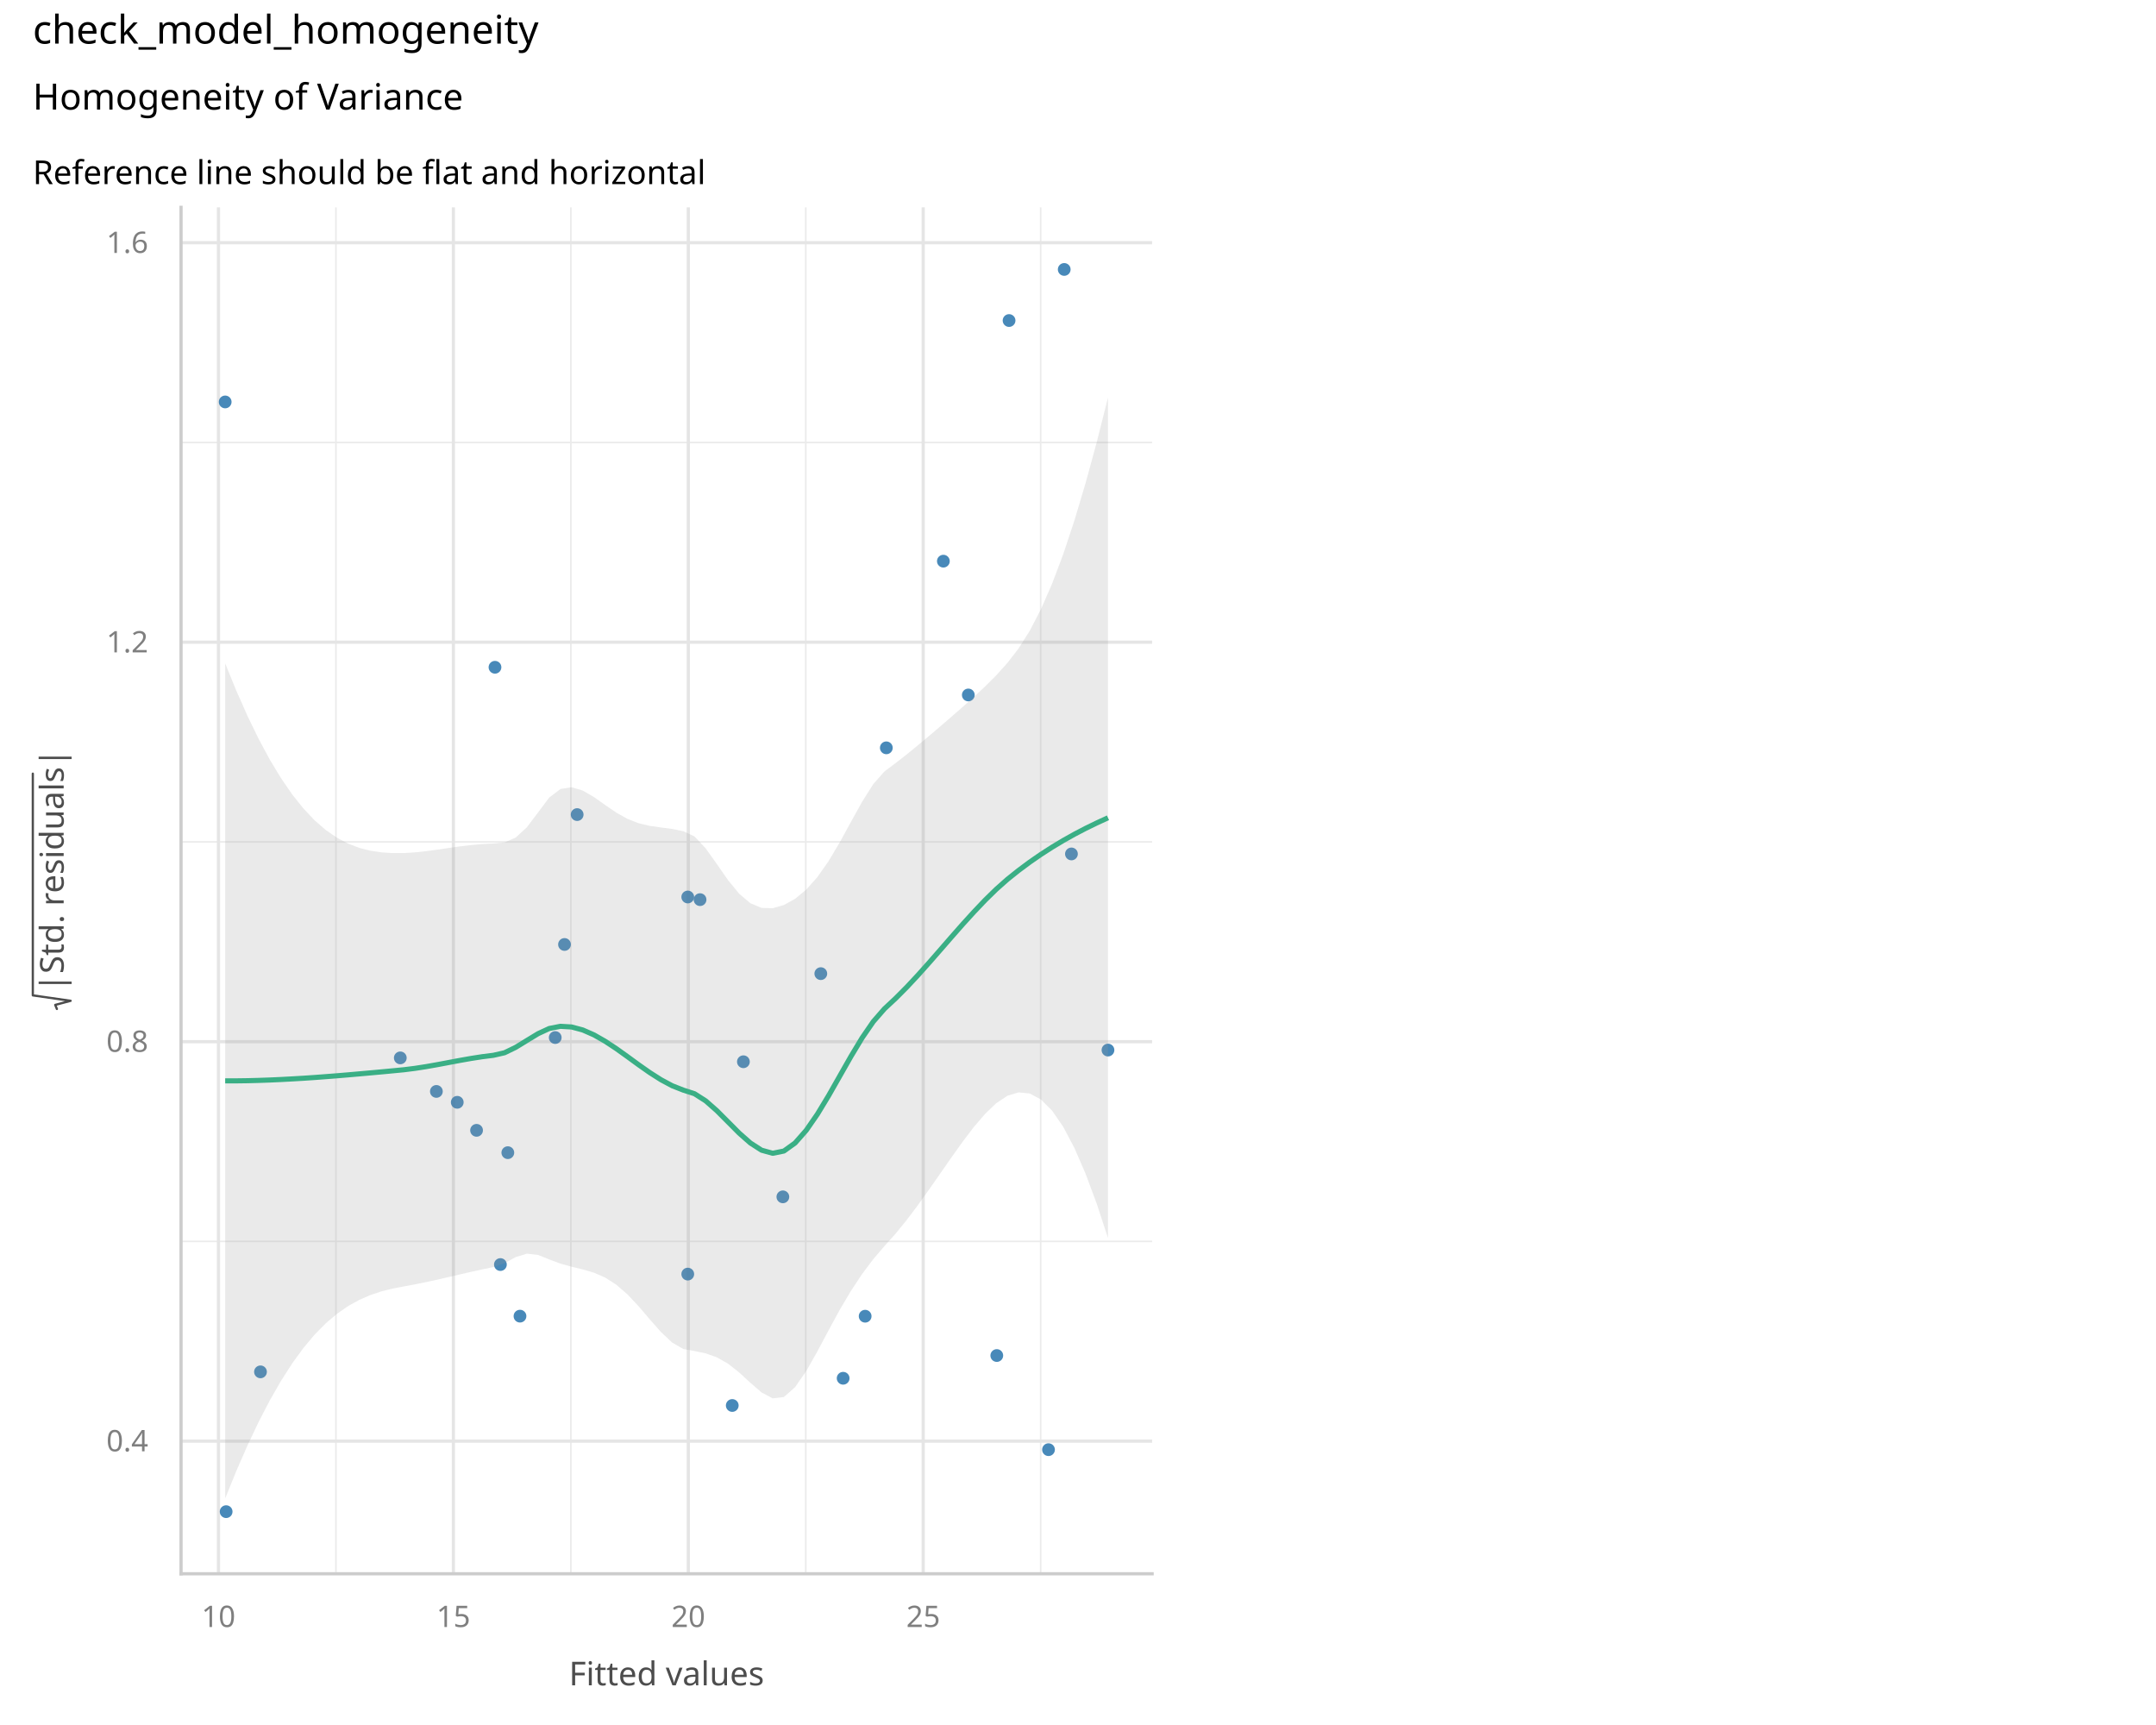
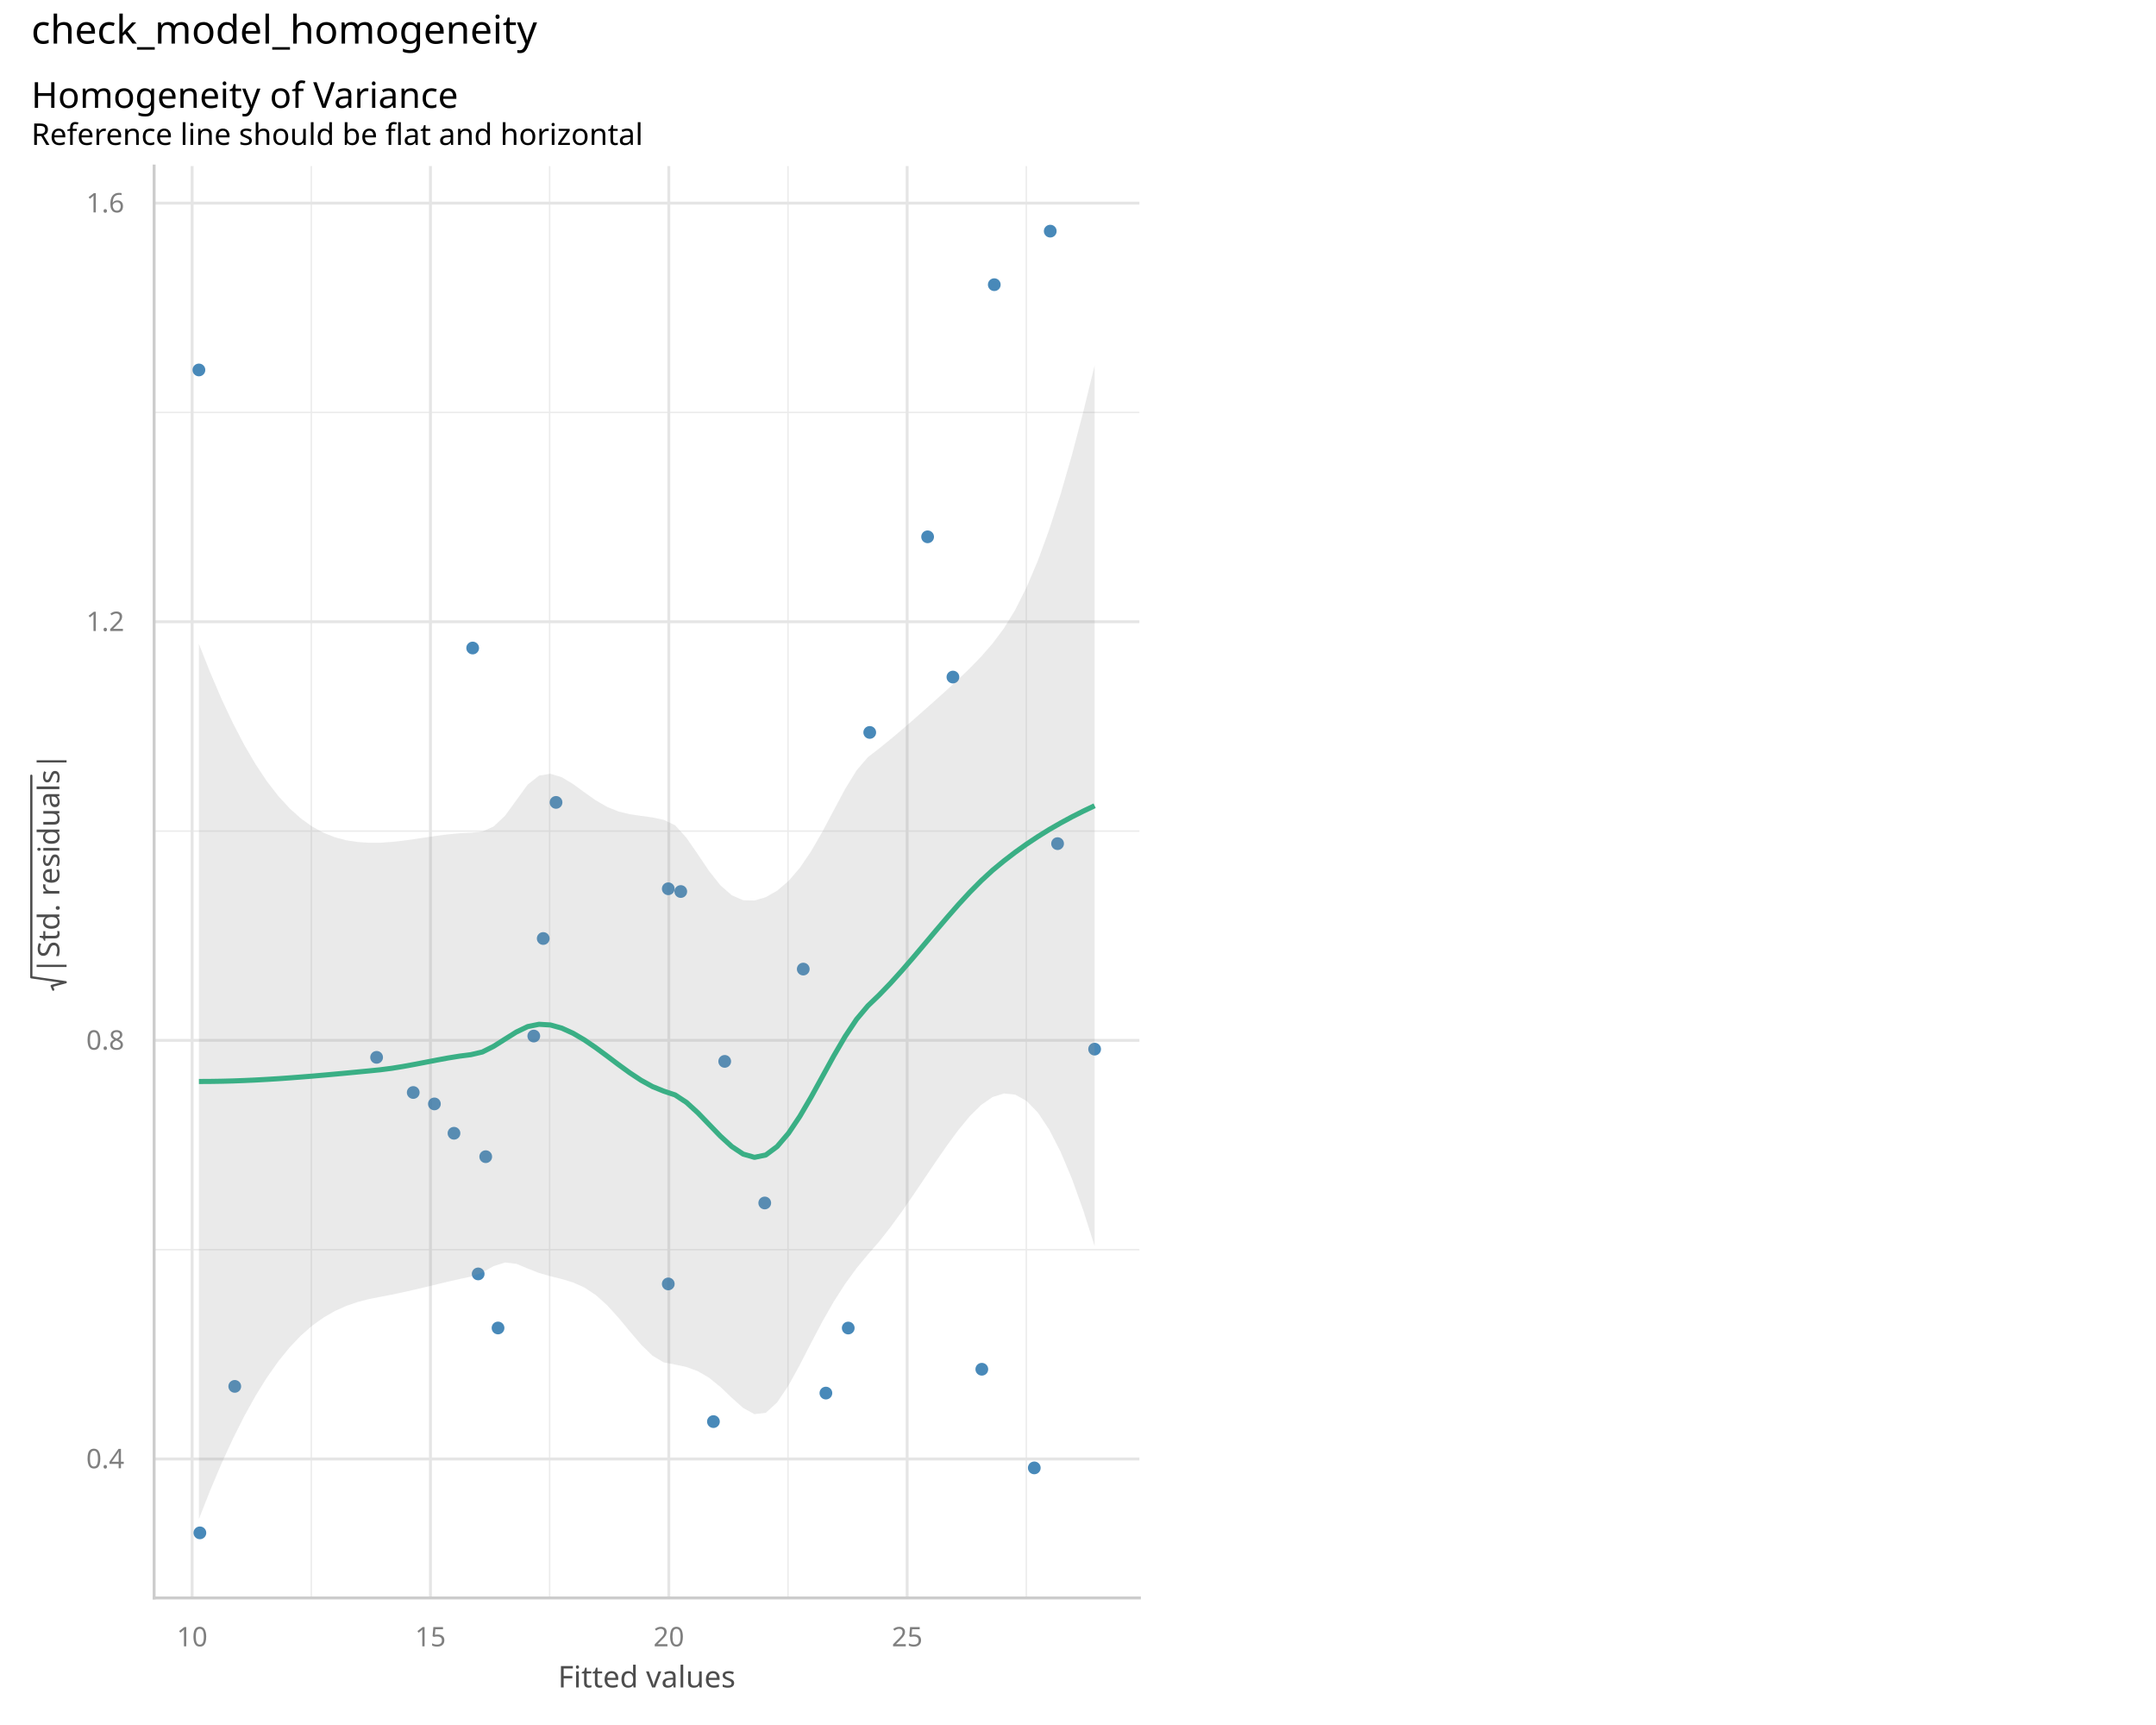
<svg xmlns="http://www.w3.org/2000/svg" class="svglite" data-engine-version="2.0" width="720.00pt" height="576.00pt" viewBox="0 0 720.00 576.00">
  <defs>
    <style type="text/css">
    .svglite line, .svglite polyline, .svglite polygon, .svglite path, .svglite rect, .svglite circle {
      fill: none;
      stroke: #000000;
      stroke-linecap: round;
      stroke-linejoin: round;
      stroke-miterlimit: 10.00;
    }
  </style>
  </defs>
  <rect width="100%" height="100%" style="stroke: none; fill: #FFFFFF;" />
  <defs>
    <clipPath id="cpMC4wMHw3MjAuMDB8MC4wMHw1NzYuMDA=">
      <rect x="0.00" y="0.00" width="720.00" height="576.00" />
    </clipPath>
  </defs>
  <g clip-path="url(#cpMC4wMHw3MjAuMDB8MC4wMHw1NzYuMDA=)">
-     <rect x="0.00" y="0.00" width="720.00" height="576.00" style="stroke-width: 1.07; stroke: #FFFFFF; fill: #FFFFFF;" />
+     <rect x="0" y="0.00" width="720.00" height="576.00" style="stroke-width: 1.07; stroke: #FFFFFF; fill: #FFFFFF;" />
  </g>
  <defs>
-     <clipPath id="cpNjAuNDZ8NzE0LjUyfDY5LjIzfDUyNS41MA==">
-       <rect x="60.46" y="69.23" width="654.06" height="456.27" />
+     <clipPath id="cpNTEuNDd8NzE0LjUyfDU1LjQ0fDUzMy41OA==">
+       <rect x="51.47" y="55.44" width="663.05" height="478.13" />
    </clipPath>
  </defs>
-   <g clip-path="url(#cpNjAuNDZ8NzE0LjUyfDY5LjIzfDUyNS41MA==)">
+   <g clip-path="url(#cpNTEuNDd8NzE0LjUyfDU1LjQ0fDUzMy41OA==)">
</g>
  <g clip-path="url(#cpMC4wMHw3MjAuMDB8MC4wMHw1NzYuMDA=)">
</g>
  <defs>
-     <clipPath id="cpNS40OHwzOTAuMjN8MjIuNzh8NTcwLjUy">
-       <rect x="5.48" y="22.78" width="384.75" height="547.74" />
+     <clipPath id="cpNS40OHwzODUuNDl8MjIuNzh8NTcwLjUy">
+       <rect x="5.48" y="22.78" width="380.01" height="547.74" />
    </clipPath>
  </defs>
-   <g clip-path="url(#cpNS40OHwzOTAuMjN8MjIuNzh8NTcwLjUy)">
-     <rect x="5.48" y="22.78" width="384.75" height="547.74" style="stroke-width: 1.07; stroke: #FFFFFF; fill: #FFFFFF;" />
+   <g clip-path="url(#cpNS40OHwzODUuNDl8MjIuNzh8NTcwLjUy)">
+     <rect x="5.48" y="22.78" width="380.01" height="547.74" style="stroke-width: 0.97; stroke: #FFFFFF; fill: #FFFFFF;" />
  </g>
  <g clip-path="url(#cpMC4wMHw3MjAuMDB8MC4wMHw1NzYuMDA=)">
</g>
  <defs>
-     <clipPath id="cpNjAuNDZ8Mzg0Ljc1fDY5LjIzfDUyNS41MA==">
-       <rect x="60.46" y="69.23" width="324.29" height="456.27" />
+     <clipPath id="cpNTEuNDd8MzgwLjUxfDU1LjQ0fDUzMy41OA==">
+       <rect x="51.47" y="55.44" width="329.03" height="478.13" />
    </clipPath>
  </defs>
-   <g clip-path="url(#cpNjAuNDZ8Mzg0Ljc1fDY5LjIzfDUyNS41MA==)">
-     <rect x="60.46" y="69.23" width="324.29" height="456.27" style="stroke-width: 1.07; stroke: none; fill: #FFFFFF;" />
-     <polyline points="60.46,414.52 384.75,414.52 " style="stroke-width: 0.53; stroke: #EBEBEB; stroke-linecap: butt;" />
-     <polyline points="60.46,281.13 384.75,281.13 " style="stroke-width: 0.53; stroke: #EBEBEB; stroke-linecap: butt;" />
-     <polyline points="60.46,147.74 384.75,147.74 " style="stroke-width: 0.53; stroke: #EBEBEB; stroke-linecap: butt;" />
-     <polyline points="112.18,525.50 112.18,69.23 " style="stroke-width: 0.53; stroke: #EBEBEB; stroke-linecap: butt;" />
-     <polyline points="190.63,525.50 190.63,69.23 " style="stroke-width: 0.53; stroke: #EBEBEB; stroke-linecap: butt;" />
-     <polyline points="269.08,525.50 269.08,69.23 " style="stroke-width: 0.53; stroke: #EBEBEB; stroke-linecap: butt;" />
-     <polyline points="347.53,525.50 347.53,69.23 " style="stroke-width: 0.53; stroke: #EBEBEB; stroke-linecap: butt;" />
-     <polyline points="60.46,481.22 384.75,481.22 " style="stroke-width: 1.07; stroke: #E5E5E5; stroke-linecap: butt;" />
-     <polyline points="60.46,347.83 384.75,347.83 " style="stroke-width: 1.07; stroke: #E5E5E5; stroke-linecap: butt;" />
-     <polyline points="60.46,214.44 384.75,214.44 " style="stroke-width: 1.07; stroke: #E5E5E5; stroke-linecap: butt;" />
-     <polyline points="60.46,81.04 384.75,81.04 " style="stroke-width: 1.07; stroke: #E5E5E5; stroke-linecap: butt;" />
-     <polyline points="72.96,525.50 72.96,69.23 " style="stroke-width: 1.07; stroke: #E5E5E5; stroke-linecap: butt;" />
-     <polyline points="151.41,525.50 151.41,69.23 " style="stroke-width: 1.07; stroke: #E5E5E5; stroke-linecap: butt;" />
-     <polyline points="229.86,525.50 229.86,69.23 " style="stroke-width: 1.07; stroke: #E5E5E5; stroke-linecap: butt;" />
-     <polyline points="308.31,525.50 308.31,69.23 " style="stroke-width: 1.07; stroke: #E5E5E5; stroke-linecap: butt;" />
-     <circle cx="274.11" cy="325.11" r="2.13" style="stroke-width: 0.00; stroke: none; fill: #1B6CA8; fill-opacity: 0.80;" />
-     <circle cx="261.44" cy="399.64" r="2.13" style="stroke-width: 0.00; stroke: none; fill: #1B6CA8; fill-opacity: 0.80;" />
-     <circle cx="323.37" cy="232.06" r="2.13" style="stroke-width: 0.00; stroke: none; fill: #1B6CA8; fill-opacity: 0.80;" />
-     <circle cx="244.54" cy="469.31" r="2.13" style="stroke-width: 0.00; stroke: none; fill: #1B6CA8; fill-opacity: 0.80;" />
-     <circle cx="185.42" cy="346.45" r="2.13" style="stroke-width: 0.00; stroke: none; fill: #1B6CA8; fill-opacity: 0.80;" />
-     <circle cx="233.78" cy="300.40" r="2.13" style="stroke-width: 0.00; stroke: none; fill: #1B6CA8; fill-opacity: 0.80;" />
-     <circle cx="159.15" cy="377.43" r="2.13" style="stroke-width: 0.00; stroke: none; fill: #1B6CA8; fill-opacity: 0.80;" />
-     <circle cx="288.92" cy="439.50" r="2.13" style="stroke-width: 0.00; stroke: none; fill: #1B6CA8; fill-opacity: 0.80;" />
-     <circle cx="281.57" cy="460.22" r="2.13" style="stroke-width: 0.00; stroke: none; fill: #1B6CA8; fill-opacity: 0.80;" />
-     <circle cx="229.68" cy="425.44" r="2.13" style="stroke-width: 0.00; stroke: none; fill: #1B6CA8; fill-opacity: 0.80;" />
-     <circle cx="229.68" cy="299.52" r="2.13" style="stroke-width: 0.00; stroke: none; fill: #1B6CA8; fill-opacity: 0.80;" />
-     <circle cx="152.70" cy="368.07" r="2.13" style="stroke-width: 0.00; stroke: none; fill: #1B6CA8; fill-opacity: 0.80;" />
-     <circle cx="169.59" cy="384.89" r="2.13" style="stroke-width: 0.00; stroke: none; fill: #1B6CA8; fill-opacity: 0.80;" />
-     <circle cx="167.11" cy="422.25" r="2.13" style="stroke-width: 0.00; stroke: none; fill: #1B6CA8; fill-opacity: 0.80;" />
-     <circle cx="86.99" cy="458.08" r="2.13" style="stroke-width: 0.00; stroke: none; fill: #1B6CA8; fill-opacity: 0.80;" />
-     <circle cx="75.52" cy="504.76" r="2.13" style="stroke-width: 0.00; stroke: none; fill: #1B6CA8; fill-opacity: 0.80;" />
-     <circle cx="75.20" cy="134.21" r="2.13" style="stroke-width: 0.00; stroke: none; fill: #1B6CA8; fill-opacity: 0.80;" />
-     <circle cx="336.98" cy="107.03" r="2.13" style="stroke-width: 0.00; stroke: none; fill: #1B6CA8; fill-opacity: 0.80;" />
-     <circle cx="370.01" cy="350.63" r="2.13" style="stroke-width: 0.00; stroke: none; fill: #1B6CA8; fill-opacity: 0.80;" />
-     <circle cx="355.40" cy="89.97" r="2.13" style="stroke-width: 0.00; stroke: none; fill: #1B6CA8; fill-opacity: 0.80;" />
-     <circle cx="315.04" cy="187.38" r="2.13" style="stroke-width: 0.00; stroke: none; fill: #1B6CA8; fill-opacity: 0.80;" />
-     <circle cx="188.52" cy="315.37" r="2.13" style="stroke-width: 0.00; stroke: none; fill: #1B6CA8; fill-opacity: 0.80;" />
-     <circle cx="192.74" cy="272.00" r="2.13" style="stroke-width: 0.00; stroke: none; fill: #1B6CA8; fill-opacity: 0.80;" />
-     <circle cx="145.73" cy="364.44" r="2.13" style="stroke-width: 0.00; stroke: none; fill: #1B6CA8; fill-opacity: 0.80;" />
-     <circle cx="165.30" cy="222.81" r="2.13" style="stroke-width: 0.00; stroke: none; fill: #1B6CA8; fill-opacity: 0.80;" />
-     <circle cx="350.15" cy="484.06" r="2.13" style="stroke-width: 0.00; stroke: none; fill: #1B6CA8; fill-opacity: 0.80;" />
-     <circle cx="332.88" cy="452.63" r="2.13" style="stroke-width: 0.00; stroke: none; fill: #1B6CA8; fill-opacity: 0.80;" />
-     <circle cx="357.81" cy="285.14" r="2.13" style="stroke-width: 0.00; stroke: none; fill: #1B6CA8; fill-opacity: 0.80;" />
-     <circle cx="173.65" cy="439.48" r="2.13" style="stroke-width: 0.00; stroke: none; fill: #1B6CA8; fill-opacity: 0.80;" />
-     <circle cx="248.26" cy="354.53" r="2.13" style="stroke-width: 0.00; stroke: none; fill: #1B6CA8; fill-opacity: 0.80;" />
-     <circle cx="133.68" cy="353.24" r="2.13" style="stroke-width: 0.00; stroke: none; fill: #1B6CA8; fill-opacity: 0.80;" />
-     <circle cx="295.99" cy="249.71" r="2.13" style="stroke-width: 0.00; stroke: none; fill: #1B6CA8; fill-opacity: 0.80;" />
-     <polygon points="75.20,221.51 78.93,230.66 82.66,239.08 86.39,246.76 90.12,253.69 93.86,259.86 97.59,265.28 101.32,269.95 105.05,273.90 108.78,277.14 112.51,279.72 116.25,281.69 119.98,283.12 123.71,284.07 127.44,284.62 131.17,284.86 134.91,284.85 138.64,284.61 142.37,284.20 146.10,283.70 149.83,283.15 153.56,282.63 157.30,282.18 161.03,281.84 164.76,281.66 168.49,281.29 172.22,279.68 175.95,276.24 179.69,271.29 183.42,266.32 187.15,263.46 190.88,262.87 194.61,263.97 198.35,266.15 202.08,268.79 205.81,271.34 209.54,273.43 213.27,274.89 217.00,275.77 220.74,276.30 224.47,276.79 228.20,277.56 231.93,279.29 235.66,283.28 239.40,288.52 243.13,293.89 246.86,298.44 250.59,301.60 254.32,303.16 258.05,303.27 261.79,302.19 265.52,300.13 269.25,297.05 272.98,292.85 276.71,287.54 280.44,281.27 284.18,274.45 287.91,267.71 291.64,261.81 295.37,257.60 299.10,254.80 302.84,251.88 306.57,248.83 310.30,245.71 314.03,242.53 317.76,239.31 321.49,236.05 325.23,232.71 328.96,229.24 332.69,225.50 336.42,221.37 340.15,216.54 343.89,210.62 347.62,203.44 351.35,194.91 355.08,185.02 358.81,173.78 362.54,161.28 366.28,147.58 370.01,132.75 370.01,413.39 366.28,402.00 362.54,391.95 358.81,383.34 355.08,376.28 351.35,370.86 347.62,367.14 343.89,365.13 340.15,364.76 336.42,365.89 332.69,368.38 328.96,371.95 325.23,376.32 321.49,381.22 317.76,386.44 314.03,391.80 310.30,397.15 306.57,402.37 302.84,407.32 299.10,411.92 295.37,416.08 291.64,420.44 287.91,425.40 284.18,431.04 280.44,437.35 276.71,444.20 272.98,451.22 269.25,457.80 265.52,463.18 261.79,466.49 258.05,466.93 254.32,464.95 250.59,461.73 246.86,458.29 243.13,455.35 239.40,453.23 235.66,451.91 231.93,451.13 228.20,450.45 224.47,448.29 220.74,444.79 217.00,440.55 213.27,436.18 209.54,432.21 205.81,428.97 202.08,426.59 198.35,424.97 194.61,423.88 190.88,422.97 187.15,421.94 183.42,420.54 179.69,419.04 175.95,418.61 172.22,419.76 168.49,421.78 164.76,423.10 161.03,423.86 157.30,424.69 153.56,425.55 149.83,426.42 146.10,427.28 142.37,428.09 138.64,428.85 134.91,429.55 131.17,430.26 127.44,431.19 123.71,432.43 119.98,434.05 116.25,436.12 112.51,438.72 108.78,441.88 105.05,445.67 101.32,450.12 97.59,455.24 93.86,461.06 90.12,467.57 86.39,474.76 82.66,482.63 78.93,491.16 75.20,500.34 " style="stroke-width: 0.00; stroke: none; stroke-linecap: butt; fill: #999999; fill-opacity: 0.20;" />
-     <polyline points="75.20,221.51 78.93,230.66 82.66,239.08 86.39,246.76 90.12,253.69 93.86,259.86 97.59,265.28 101.32,269.95 105.05,273.90 108.78,277.14 112.51,279.72 116.25,281.69 119.98,283.12 123.71,284.07 127.44,284.62 131.17,284.86 134.91,284.85 138.64,284.61 142.37,284.20 146.10,283.70 149.83,283.15 153.56,282.63 157.30,282.18 161.03,281.84 164.76,281.66 168.49,281.29 172.22,279.68 175.95,276.24 179.69,271.29 183.42,266.32 187.15,263.46 190.88,262.87 194.61,263.97 198.35,266.15 202.08,268.79 205.81,271.34 209.54,273.43 213.27,274.89 217.00,275.77 220.74,276.30 224.47,276.79 228.20,277.56 231.93,279.29 235.66,283.28 239.40,288.52 243.13,293.89 246.86,298.44 250.59,301.60 254.32,303.16 258.05,303.27 261.79,302.19 265.52,300.13 269.25,297.05 272.98,292.85 276.71,287.54 280.44,281.27 284.18,274.45 287.91,267.71 291.64,261.81 295.37,257.60 299.10,254.80 302.84,251.88 306.57,248.83 310.30,245.71 314.03,242.53 317.76,239.31 321.49,236.05 325.23,232.71 328.96,229.24 332.69,225.50 336.42,221.37 340.15,216.54 343.89,210.62 347.62,203.44 351.35,194.91 355.08,185.02 358.81,173.78 362.54,161.28 366.28,147.58 370.01,132.75 " style="stroke-width: 1.71; stroke: none; stroke-linecap: butt;" />
-     <polyline points="370.01,413.39 366.28,402.00 362.54,391.95 358.81,383.34 355.08,376.28 351.35,370.86 347.62,367.14 343.89,365.13 340.15,364.76 336.42,365.89 332.69,368.38 328.96,371.95 325.23,376.32 321.49,381.22 317.76,386.44 314.03,391.80 310.30,397.15 306.57,402.37 302.84,407.32 299.10,411.92 295.37,416.08 291.64,420.44 287.91,425.40 284.18,431.04 280.44,437.35 276.71,444.20 272.98,451.22 269.25,457.80 265.52,463.18 261.79,466.49 258.05,466.93 254.32,464.95 250.59,461.73 246.86,458.29 243.13,455.35 239.40,453.23 235.66,451.91 231.93,451.13 228.20,450.45 224.47,448.29 220.74,444.79 217.00,440.55 213.27,436.18 209.54,432.21 205.81,428.97 202.08,426.59 198.35,424.97 194.61,423.88 190.88,422.97 187.15,421.94 183.42,420.54 179.69,419.04 175.95,418.61 172.22,419.76 168.49,421.78 164.76,423.10 161.03,423.86 157.30,424.69 153.56,425.55 149.83,426.42 146.10,427.28 142.37,428.09 138.64,428.85 134.91,429.55 131.17,430.26 127.44,431.19 123.71,432.43 119.98,434.05 116.25,436.12 112.51,438.72 108.78,441.88 105.05,445.67 101.32,450.12 97.59,455.24 93.86,461.06 90.12,467.57 86.39,474.76 82.66,482.63 78.93,491.16 75.20,500.34 " style="stroke-width: 1.71; stroke: none; stroke-linecap: butt;" />
-     <polyline points="75.20,360.92 78.93,360.91 82.66,360.86 86.39,360.76 90.12,360.63 93.86,360.46 97.59,360.26 101.32,360.04 105.05,359.79 108.78,359.51 112.51,359.22 116.25,358.91 119.98,358.58 123.71,358.25 127.44,357.91 131.17,357.56 134.91,357.20 138.64,356.73 142.37,356.15 146.10,355.49 149.83,354.79 153.56,354.09 157.30,353.43 161.03,352.85 164.76,352.38 168.49,351.53 172.22,349.72 175.95,347.43 179.69,345.16 183.42,343.43 187.15,342.70 190.88,342.92 194.61,343.92 198.35,345.56 202.08,347.69 205.81,350.15 209.54,352.82 213.27,355.54 217.00,358.16 220.74,360.54 224.47,362.54 228.20,364.01 231.93,365.21 235.66,367.59 239.40,370.88 243.13,374.62 246.86,378.37 250.59,381.66 254.32,384.06 258.05,385.10 261.79,384.34 265.52,381.66 269.25,377.42 272.98,372.03 276.71,365.87 280.44,359.31 284.18,352.74 287.91,346.55 291.64,341.12 295.37,336.84 299.10,333.36 302.84,329.60 306.57,325.60 310.30,321.43 314.03,317.16 317.76,312.87 321.49,308.63 325.23,304.52 328.96,300.59 332.69,296.94 336.42,293.63 340.15,290.65 343.89,287.87 347.62,285.29 351.35,282.89 355.08,280.65 358.81,278.56 362.54,276.61 366.28,274.79 370.01,273.07 " style="stroke-width: 1.71; stroke: #3AAF85; stroke-linecap: butt;" />
+   <g clip-path="url(#cpNTEuNDd8MzgwLjUxfDU1LjQ0fDUzMy41OA==)">
+     <rect x="51.47" y="55.44" width="329.03" height="478.13" style="stroke-width: 0.97; stroke: none; fill: #FFFFFF;" />
+     <polyline points="51.47,417.28 380.51,417.28 " style="stroke-width: 0.48; stroke: #EBEBEB; stroke-linecap: butt;" />
+     <polyline points="51.47,277.50 380.51,277.50 " style="stroke-width: 0.48; stroke: #EBEBEB; stroke-linecap: butt;" />
+     <polyline points="51.47,137.72 380.51,137.72 " style="stroke-width: 0.48; stroke: #EBEBEB; stroke-linecap: butt;" />
+     <polyline points="103.96,533.58 103.96,55.44 " style="stroke-width: 0.48; stroke: #EBEBEB; stroke-linecap: butt;" />
+     <polyline points="183.55,533.58 183.55,55.44 " style="stroke-width: 0.48; stroke: #EBEBEB; stroke-linecap: butt;" />
+     <polyline points="263.15,533.58 263.15,55.44 " style="stroke-width: 0.48; stroke: #EBEBEB; stroke-linecap: butt;" />
+     <polyline points="342.74,533.58 342.74,55.44 " style="stroke-width: 0.48; stroke: #EBEBEB; stroke-linecap: butt;" />
+     <polyline points="51.47,487.17 380.51,487.17 " style="stroke-width: 0.97; stroke: #E5E5E5; stroke-linecap: butt;" />
+     <polyline points="51.47,347.39 380.51,347.39 " style="stroke-width: 0.97; stroke: #E5E5E5; stroke-linecap: butt;" />
+     <polyline points="51.47,207.61 380.51,207.61 " style="stroke-width: 0.97; stroke: #E5E5E5; stroke-linecap: butt;" />
+     <polyline points="51.47,67.82 380.51,67.82 " style="stroke-width: 0.97; stroke: #E5E5E5; stroke-linecap: butt;" />
+     <polyline points="64.16,533.58 64.16,55.44 " style="stroke-width: 0.97; stroke: #E5E5E5; stroke-linecap: butt;" />
+     <polyline points="143.75,533.58 143.75,55.44 " style="stroke-width: 0.97; stroke: #E5E5E5; stroke-linecap: butt;" />
+     <polyline points="223.35,533.58 223.35,55.44 " style="stroke-width: 0.97; stroke: #E5E5E5; stroke-linecap: butt;" />
+     <polyline points="302.95,533.58 302.95,55.44 " style="stroke-width: 0.97; stroke: #E5E5E5; stroke-linecap: butt;" />
+     <circle cx="268.25" cy="323.59" r="2.13" style="stroke-width: 0.00; stroke: none; fill: #1B6CA8; fill-opacity: 0.80;" />
+     <circle cx="255.39" cy="401.69" r="2.13" style="stroke-width: 0.00; stroke: none; fill: #1B6CA8; fill-opacity: 0.80;" />
+     <circle cx="318.23" cy="226.08" r="2.13" style="stroke-width: 0.00; stroke: none; fill: #1B6CA8; fill-opacity: 0.80;" />
+     <circle cx="238.25" cy="474.69" r="2.13" style="stroke-width: 0.00; stroke: none; fill: #1B6CA8; fill-opacity: 0.80;" />
+     <circle cx="178.26" cy="345.95" r="2.13" style="stroke-width: 0.00; stroke: none; fill: #1B6CA8; fill-opacity: 0.80;" />
+     <circle cx="227.34" cy="297.69" r="2.13" style="stroke-width: 0.00; stroke: none; fill: #1B6CA8; fill-opacity: 0.80;" />
+     <circle cx="151.61" cy="378.41" r="2.13" style="stroke-width: 0.00; stroke: none; fill: #1B6CA8; fill-opacity: 0.80;" />
+     <circle cx="283.27" cy="443.45" r="2.13" style="stroke-width: 0.00; stroke: none; fill: #1B6CA8; fill-opacity: 0.80;" />
+     <circle cx="275.81" cy="465.17" r="2.13" style="stroke-width: 0.00; stroke: none; fill: #1B6CA8; fill-opacity: 0.80;" />
+     <circle cx="223.17" cy="428.72" r="2.13" style="stroke-width: 0.00; stroke: none; fill: #1B6CA8; fill-opacity: 0.80;" />
+     <circle cx="223.17" cy="296.77" r="2.13" style="stroke-width: 0.00; stroke: none; fill: #1B6CA8; fill-opacity: 0.80;" />
+     <circle cx="145.07" cy="368.61" r="2.13" style="stroke-width: 0.00; stroke: none; fill: #1B6CA8; fill-opacity: 0.80;" />
+     <circle cx="162.21" cy="386.23" r="2.13" style="stroke-width: 0.00; stroke: none; fill: #1B6CA8; fill-opacity: 0.80;" />
+     <circle cx="159.69" cy="425.38" r="2.13" style="stroke-width: 0.00; stroke: none; fill: #1B6CA8; fill-opacity: 0.80;" />
+     <circle cx="78.40" cy="462.93" r="2.13" style="stroke-width: 0.00; stroke: none; fill: #1B6CA8; fill-opacity: 0.80;" />
+     <circle cx="66.75" cy="511.84" r="2.13" style="stroke-width: 0.00; stroke: none; fill: #1B6CA8; fill-opacity: 0.80;" />
+     <circle cx="66.43" cy="123.53" r="2.13" style="stroke-width: 0.00; stroke: none; fill: #1B6CA8; fill-opacity: 0.80;" />
+     <circle cx="332.04" cy="95.06" r="2.13" style="stroke-width: 0.00; stroke: none; fill: #1B6CA8; fill-opacity: 0.80;" />
+     <circle cx="365.55" cy="350.32" r="2.13" style="stroke-width: 0.00; stroke: none; fill: #1B6CA8; fill-opacity: 0.80;" />
+     <circle cx="350.73" cy="77.18" r="2.13" style="stroke-width: 0.00; stroke: none; fill: #1B6CA8; fill-opacity: 0.80;" />
+     <circle cx="309.78" cy="179.25" r="2.13" style="stroke-width: 0.00; stroke: none; fill: #1B6CA8; fill-opacity: 0.80;" />
+     <circle cx="181.41" cy="313.38" r="2.13" style="stroke-width: 0.00; stroke: none; fill: #1B6CA8; fill-opacity: 0.80;" />
+     <circle cx="185.69" cy="267.93" r="2.13" style="stroke-width: 0.00; stroke: none; fill: #1B6CA8; fill-opacity: 0.80;" />
+     <circle cx="138.00" cy="364.80" r="2.13" style="stroke-width: 0.00; stroke: none; fill: #1B6CA8; fill-opacity: 0.80;" />
+     <circle cx="157.85" cy="216.38" r="2.13" style="stroke-width: 0.00; stroke: none; fill: #1B6CA8; fill-opacity: 0.80;" />
+     <circle cx="345.40" cy="490.15" r="2.13" style="stroke-width: 0.00; stroke: none; fill: #1B6CA8; fill-opacity: 0.80;" />
+     <circle cx="327.88" cy="457.21" r="2.13" style="stroke-width: 0.00; stroke: none; fill: #1B6CA8; fill-opacity: 0.80;" />
+     <circle cx="353.18" cy="281.70" r="2.13" style="stroke-width: 0.00; stroke: none; fill: #1B6CA8; fill-opacity: 0.80;" />
+     <circle cx="166.32" cy="443.43" r="2.13" style="stroke-width: 0.00; stroke: none; fill: #1B6CA8; fill-opacity: 0.80;" />
+     <circle cx="242.02" cy="354.41" r="2.13" style="stroke-width: 0.00; stroke: none; fill: #1B6CA8; fill-opacity: 0.80;" />
+     <circle cx="125.77" cy="353.06" r="2.13" style="stroke-width: 0.00; stroke: none; fill: #1B6CA8; fill-opacity: 0.80;" />
+     <circle cx="290.45" cy="244.57" r="2.13" style="stroke-width: 0.00; stroke: none; fill: #1B6CA8; fill-opacity: 0.80;" />
+     <polygon points="66.43,215.02 70.22,224.61 74.00,233.44 77.79,241.48 81.57,248.74 85.36,255.21 89.15,260.89 92.93,265.79 96.72,269.92 100.51,273.32 104.29,276.02 108.08,278.09 111.87,279.58 115.65,280.58 119.44,281.16 123.22,281.40 127.01,281.39 130.80,281.14 134.58,280.71 138.37,280.19 142.16,279.62 145.94,279.07 149.73,278.59 153.51,278.24 157.30,278.06 161.09,277.66 164.87,275.97 168.66,272.38 172.45,267.18 176.23,261.98 180.02,258.98 183.81,258.37 187.59,259.52 191.38,261.80 195.16,264.56 198.95,267.24 202.74,269.43 206.52,270.96 210.31,271.88 214.10,272.44 217.88,272.95 221.67,273.76 225.46,275.57 229.24,279.75 233.03,285.25 236.81,290.87 240.60,295.64 244.39,298.95 248.17,300.59 251.96,300.70 255.75,299.57 259.53,297.41 263.32,294.18 267.11,289.78 270.89,284.21 274.68,277.65 278.46,270.50 282.25,263.43 286.04,257.25 289.82,252.84 293.61,249.91 297.40,246.84 301.18,243.65 304.97,240.37 308.75,237.04 312.54,233.67 316.33,230.26 320.11,226.76 323.90,223.12 327.69,219.21 331.47,214.87 335.26,209.81 339.05,203.61 342.83,196.08 346.62,187.15 350.40,176.78 354.19,165.01 357.98,151.90 361.76,137.54 365.55,122.01 365.55,416.09 361.76,404.16 357.98,393.62 354.19,384.61 350.40,377.21 346.62,371.53 342.83,367.63 339.05,365.52 335.26,365.13 331.47,366.32 327.69,368.93 323.90,372.67 320.11,377.25 316.33,382.38 312.54,387.85 308.75,393.47 304.97,399.08 301.18,404.54 297.40,409.74 293.61,414.56 289.82,418.91 286.04,423.48 282.25,428.68 278.46,434.59 274.68,441.20 270.89,448.38 267.11,455.73 263.32,462.64 259.53,468.27 255.75,471.75 251.96,472.21 248.17,470.13 244.39,466.75 240.60,463.14 236.81,460.06 233.03,457.85 229.24,456.46 225.46,455.65 221.67,454.93 217.88,452.67 214.10,449.00 210.31,444.55 206.52,439.98 202.74,435.82 198.95,432.42 195.16,429.92 191.38,428.23 187.59,427.08 183.81,426.14 180.02,425.06 176.23,423.59 172.45,422.01 168.66,421.57 164.87,422.77 161.09,424.89 157.30,426.27 153.51,427.07 149.73,427.93 145.94,428.84 142.16,429.75 138.37,430.65 134.58,431.50 130.80,432.30 127.01,433.03 123.22,433.77 119.44,434.75 115.65,436.05 111.87,437.75 108.08,439.92 104.29,442.63 100.51,445.95 96.72,449.93 92.93,454.59 89.15,459.96 85.36,466.05 81.57,472.87 77.79,480.41 74.00,488.65 70.22,497.59 66.43,507.21 " style="stroke-width: 0.00; stroke: none; stroke-linecap: butt; fill: #999999; fill-opacity: 0.20;" />
+     <polyline points="66.43,215.02 70.22,224.61 74.00,233.44 77.79,241.48 81.57,248.74 85.36,255.21 89.15,260.89 92.93,265.79 96.72,269.92 100.51,273.32 104.29,276.02 108.08,278.09 111.87,279.58 115.65,280.58 119.44,281.16 123.22,281.40 127.01,281.39 130.80,281.14 134.58,280.71 138.37,280.19 142.16,279.62 145.94,279.07 149.73,278.59 153.51,278.24 157.30,278.06 161.09,277.66 164.87,275.97 168.66,272.38 172.45,267.18 176.23,261.98 180.02,258.98 183.81,258.37 187.59,259.52 191.38,261.80 195.16,264.56 198.95,267.24 202.74,269.43 206.52,270.96 210.31,271.88 214.10,272.44 217.88,272.95 221.67,273.76 225.46,275.57 229.24,279.75 233.03,285.25 236.81,290.87 240.60,295.64 244.39,298.95 248.17,300.59 251.96,300.70 255.75,299.57 259.53,297.41 263.32,294.18 267.11,289.78 270.89,284.21 274.68,277.65 278.46,270.50 282.25,263.43 286.04,257.25 289.82,252.84 293.61,249.91 297.40,246.84 301.18,243.65 304.97,240.37 308.75,237.04 312.54,233.67 316.33,230.26 320.11,226.76 323.90,223.12 327.69,219.21 331.47,214.87 335.26,209.81 339.05,203.61 342.83,196.08 346.62,187.15 350.40,176.78 354.19,165.01 357.98,151.90 361.76,137.54 365.55,122.01 " style="stroke-width: 1.71; stroke: none; stroke-linecap: butt;" />
+     <polyline points="365.55,416.09 361.76,404.16 357.98,393.62 354.19,384.61 350.40,377.21 346.62,371.53 342.83,367.63 339.05,365.52 335.26,365.13 331.47,366.32 327.69,368.93 323.90,372.67 320.11,377.25 316.33,382.38 312.54,387.85 308.75,393.47 304.97,399.08 301.18,404.54 297.40,409.74 293.61,414.56 289.82,418.91 286.04,423.48 282.25,428.68 278.46,434.59 274.68,441.20 270.89,448.38 267.11,455.73 263.32,462.64 259.53,468.27 255.75,471.75 251.96,472.21 248.17,470.13 244.39,466.75 240.60,463.14 236.81,460.06 233.03,457.85 229.24,456.46 225.46,455.65 221.67,454.93 217.88,452.67 214.10,449.00 210.31,444.55 206.52,439.98 202.74,435.82 198.95,432.42 195.16,429.92 191.38,428.23 187.59,427.08 183.81,426.14 180.02,425.06 176.23,423.59 172.45,422.01 168.66,421.57 164.87,422.77 161.09,424.89 157.30,426.27 153.51,427.07 149.73,427.93 145.94,428.84 142.16,429.75 138.37,430.65 134.58,431.50 130.80,432.30 127.01,433.03 123.22,433.77 119.44,434.75 115.65,436.05 111.87,437.75 108.08,439.92 104.29,442.63 100.51,445.95 96.72,449.93 92.93,454.59 89.15,459.96 85.36,466.05 81.57,472.87 77.79,480.41 74.00,488.65 70.22,497.59 66.43,507.21 " style="stroke-width: 1.71; stroke: none; stroke-linecap: butt;" />
+     <polyline points="66.43,361.12 70.22,361.10 74.00,361.04 77.79,360.94 81.57,360.80 85.36,360.63 89.15,360.42 92.93,360.19 96.72,359.92 100.51,359.63 104.29,359.33 108.08,359.00 111.87,358.66 115.65,358.31 119.44,357.95 123.22,357.59 127.01,357.21 130.80,356.72 134.58,356.11 138.37,355.42 142.16,354.69 145.94,353.96 149.73,353.26 153.51,352.65 157.30,352.16 161.09,351.27 164.87,349.37 168.66,346.97 172.45,344.60 176.23,342.79 180.02,342.02 183.81,342.25 187.59,343.30 191.38,345.02 195.16,347.24 198.95,349.83 202.74,352.62 206.52,355.47 210.31,358.22 214.10,360.72 217.88,362.81 221.67,364.35 225.46,365.61 229.24,368.10 233.03,371.55 236.81,375.47 240.60,379.39 244.39,382.85 248.17,385.36 251.96,386.45 255.75,385.66 259.53,382.84 263.32,378.41 267.11,372.76 270.89,366.30 274.68,359.42 278.46,352.54 282.25,346.06 286.04,340.37 289.82,335.87 293.61,332.23 297.40,328.29 301.18,324.10 304.97,319.73 308.75,315.26 312.54,310.76 316.33,306.32 320.11,302.00 323.90,297.89 327.69,294.07 331.47,290.59 335.26,287.47 339.05,284.56 342.83,281.86 346.62,279.34 350.40,276.99 354.19,274.81 357.98,272.76 361.76,270.85 365.55,269.05 " style="stroke-width: 1.71; stroke: #3AAF85; stroke-linecap: butt;" />
  </g>
  <g clip-path="url(#cpMC4wMHw3MjAuMDB8MC4wMHw1NzYuMDA=)">
-     <polyline points="60.46,525.50 60.46,69.23 " style="stroke-width: 1.07; stroke: #CCCCCC; stroke-linecap: square;" />
-     <text x="49.50" y="484.62" text-anchor="end" style="font-size: 9.90px; fill: #7F7F7F; font-family: sans;" textLength="13.76px" lengthAdjust="spacingAndGlyphs">0.4</text>
-     <text x="49.50" y="351.23" text-anchor="end" style="font-size: 9.90px; fill: #7F7F7F; font-family: sans;" textLength="13.76px" lengthAdjust="spacingAndGlyphs">0.8</text>
-     <text x="49.50" y="217.84" text-anchor="end" style="font-size: 9.90px; fill: #7F7F7F; font-family: sans;" textLength="13.76px" lengthAdjust="spacingAndGlyphs">1.2</text>
-     <text x="49.50" y="84.45" text-anchor="end" style="font-size: 9.90px; fill: #7F7F7F; font-family: sans;" textLength="13.76px" lengthAdjust="spacingAndGlyphs">1.6</text>
-     <polyline points="60.46,525.50 384.75,525.50 " style="stroke-width: 1.07; stroke: #CCCCCC; stroke-linecap: square;" />
-     <text x="72.96" y="543.27" text-anchor="middle" style="font-size: 9.90px; fill: #7F7F7F; font-family: sans;" textLength="11.01px" lengthAdjust="spacingAndGlyphs">10</text>
-     <text x="151.41" y="543.27" text-anchor="middle" style="font-size: 9.90px; fill: #7F7F7F; font-family: sans;" textLength="11.01px" lengthAdjust="spacingAndGlyphs">15</text>
-     <text x="229.86" y="543.27" text-anchor="middle" style="font-size: 9.90px; fill: #7F7F7F; font-family: sans;" textLength="11.01px" lengthAdjust="spacingAndGlyphs">20</text>
-     <text x="308.31" y="543.27" text-anchor="middle" style="font-size: 9.90px; fill: #7F7F7F; font-family: sans;" textLength="11.01px" lengthAdjust="spacingAndGlyphs">25</text>
-     <text x="222.60" y="562.76" text-anchor="middle" style="font-size: 11.00px; fill: #4D4D4D; font-family: sans;" textLength="62.37px" lengthAdjust="spacingAndGlyphs">Fitted values</text>
-     <polyline points="19.00,336.91 18.44,335.55 23.59,334.18 10.96,332.37 10.96,258.33 " style="stroke-width: 0.75; stroke: #4D4D4D;" />
-     <text transform="translate(21.26,331.20) rotate(-90)" style="font-size: 11.00px; fill: #4D4D4D; font-family: sans;" textLength="72.37px" lengthAdjust="spacingAndGlyphs">|Std. residuals|</text>
-     <text x="10.96" y="61.47" style="font-size: 11.00px; font-family: sans;" textLength="211.60px" lengthAdjust="spacingAndGlyphs">Reference line should be flat and horizontal</text>
-     <text x="10.96" y="36.59" style="font-size: 12.10px; font-family: sans;" textLength="135.89px" lengthAdjust="spacingAndGlyphs">Homogeneity of Variance</text>
-     <text x="10.96" y="14.56" style="font-size: 13.20px; font-family: sans;" textLength="160.74px" lengthAdjust="spacingAndGlyphs">check_model_homogeneity</text>
+     <polyline points="51.47,533.58 51.47,55.44 " style="stroke-width: 0.97; stroke: #CCCCCC; stroke-linecap: square;" />
+     <text x="41.51" y="490.27" text-anchor="end" style="font-size: 9.00px; fill: #7F7F7F; font-family: sans;" textLength="12.51px" lengthAdjust="spacingAndGlyphs">0.4</text>
+     <text x="41.51" y="350.49" text-anchor="end" style="font-size: 9.00px; fill: #7F7F7F; font-family: sans;" textLength="12.51px" lengthAdjust="spacingAndGlyphs">0.8</text>
+     <text x="41.51" y="210.70" text-anchor="end" style="font-size: 9.00px; fill: #7F7F7F; font-family: sans;" textLength="12.51px" lengthAdjust="spacingAndGlyphs">1.2</text>
+     <text x="41.51" y="70.92" text-anchor="end" style="font-size: 9.00px; fill: #7F7F7F; font-family: sans;" textLength="12.51px" lengthAdjust="spacingAndGlyphs">1.6</text>
+     <polyline points="51.47,533.58 380.51,533.58 " style="stroke-width: 0.97; stroke: #CCCCCC; stroke-linecap: square;" />
+     <text x="64.16" y="549.73" text-anchor="middle" style="font-size: 9.00px; fill: #7F7F7F; font-family: sans;" textLength="10.01px" lengthAdjust="spacingAndGlyphs">10</text>
+     <text x="143.75" y="549.73" text-anchor="middle" style="font-size: 9.00px; fill: #7F7F7F; font-family: sans;" textLength="10.01px" lengthAdjust="spacingAndGlyphs">15</text>
+     <text x="223.35" y="549.73" text-anchor="middle" style="font-size: 9.00px; fill: #7F7F7F; font-family: sans;" textLength="10.01px" lengthAdjust="spacingAndGlyphs">20</text>
+     <text x="302.95" y="549.73" text-anchor="middle" style="font-size: 9.00px; fill: #7F7F7F; font-family: sans;" textLength="10.01px" lengthAdjust="spacingAndGlyphs">25</text>
+     <text x="215.99" y="563.46" text-anchor="middle" style="font-size: 10.00px; fill: #4D4D4D; font-family: sans;" textLength="56.70px" lengthAdjust="spacingAndGlyphs">Fitted values</text>
+     <polyline points="17.77,330.46 17.26,329.22 21.94,327.98 10.46,326.33 10.46,259.02 " style="stroke-width: 0.75; stroke: #4D4D4D;" />
+     <text transform="translate(19.82,325.27) rotate(-90)" style="font-size: 10.00px; fill: #4D4D4D; font-family: sans;" textLength="65.79px" lengthAdjust="spacingAndGlyphs">|Std. residuals|</text>
+     <text x="10.46" y="48.39" style="font-size: 10.00px; font-family: sans;" textLength="192.36px" lengthAdjust="spacingAndGlyphs">Reference line should be flat and horizontal</text>
+     <text x="10.46" y="36.02" style="font-size: 12.00px; font-family: sans;" textLength="134.76px" lengthAdjust="spacingAndGlyphs">Homogeneity of Variance</text>
+     <text x="10.46" y="14.56" style="font-size: 13.20px; font-family: sans;" textLength="160.74px" lengthAdjust="spacingAndGlyphs">check_model_homogeneity</text>
  </g>
</svg>
